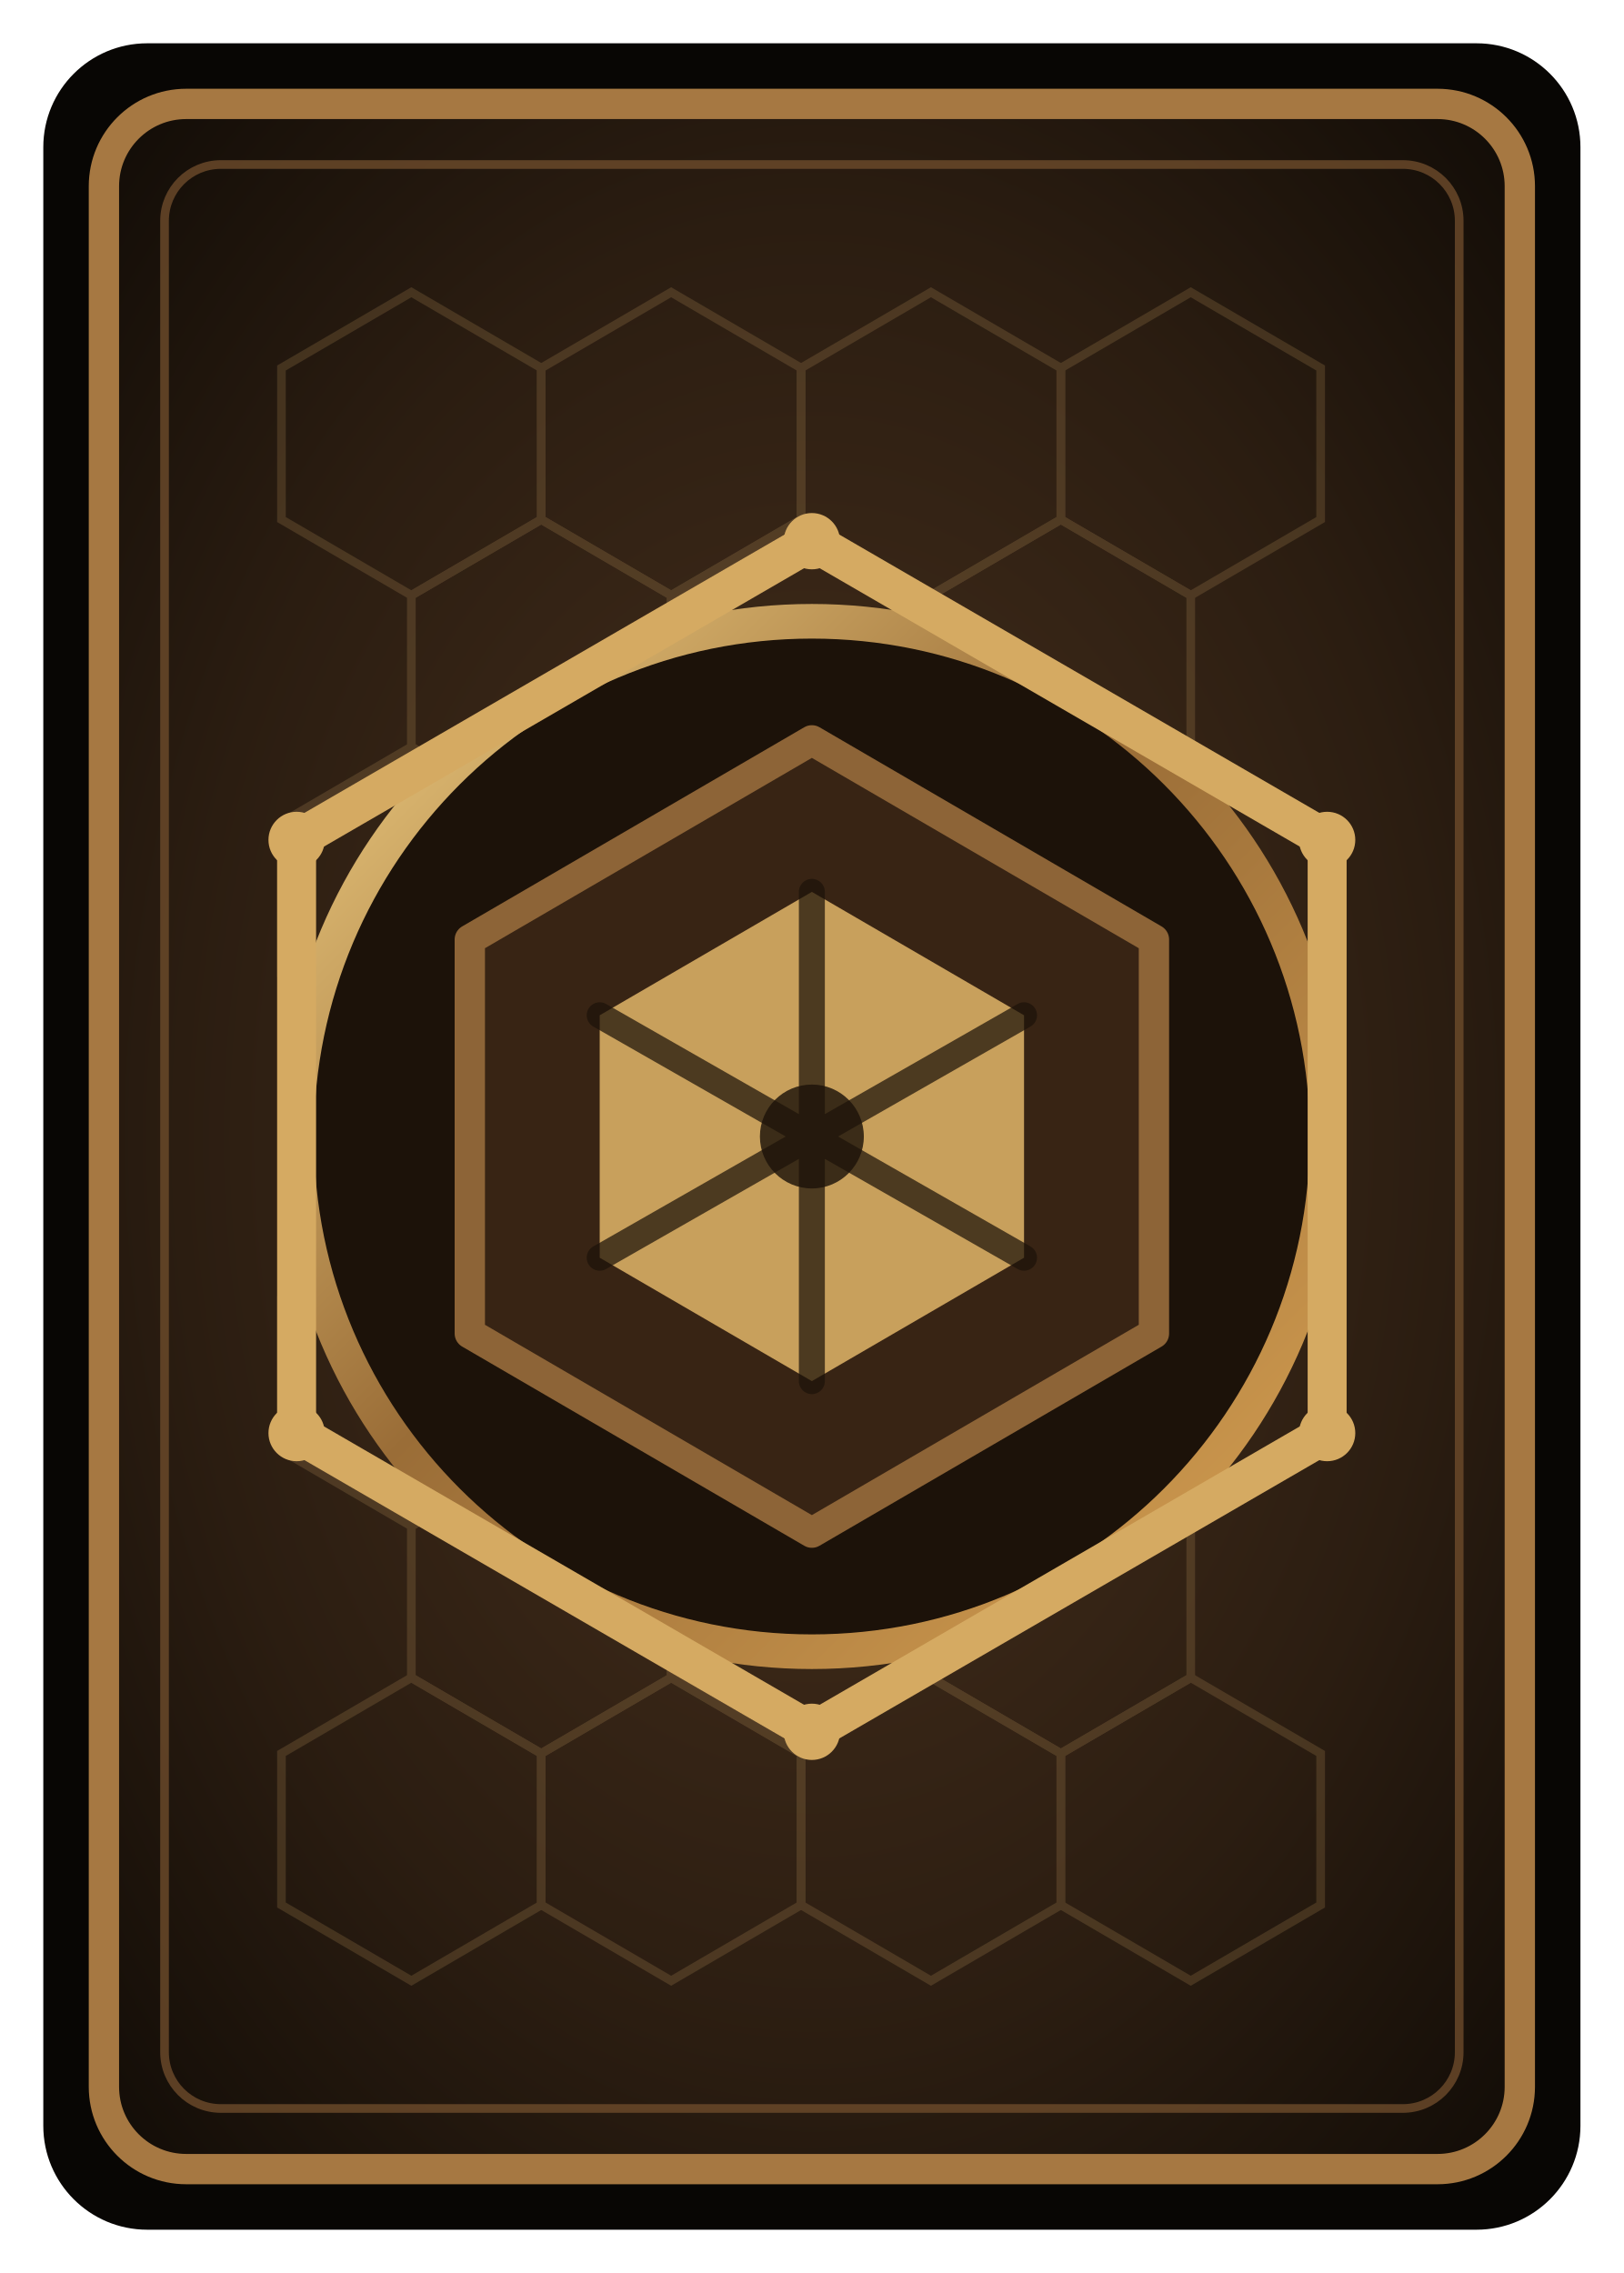
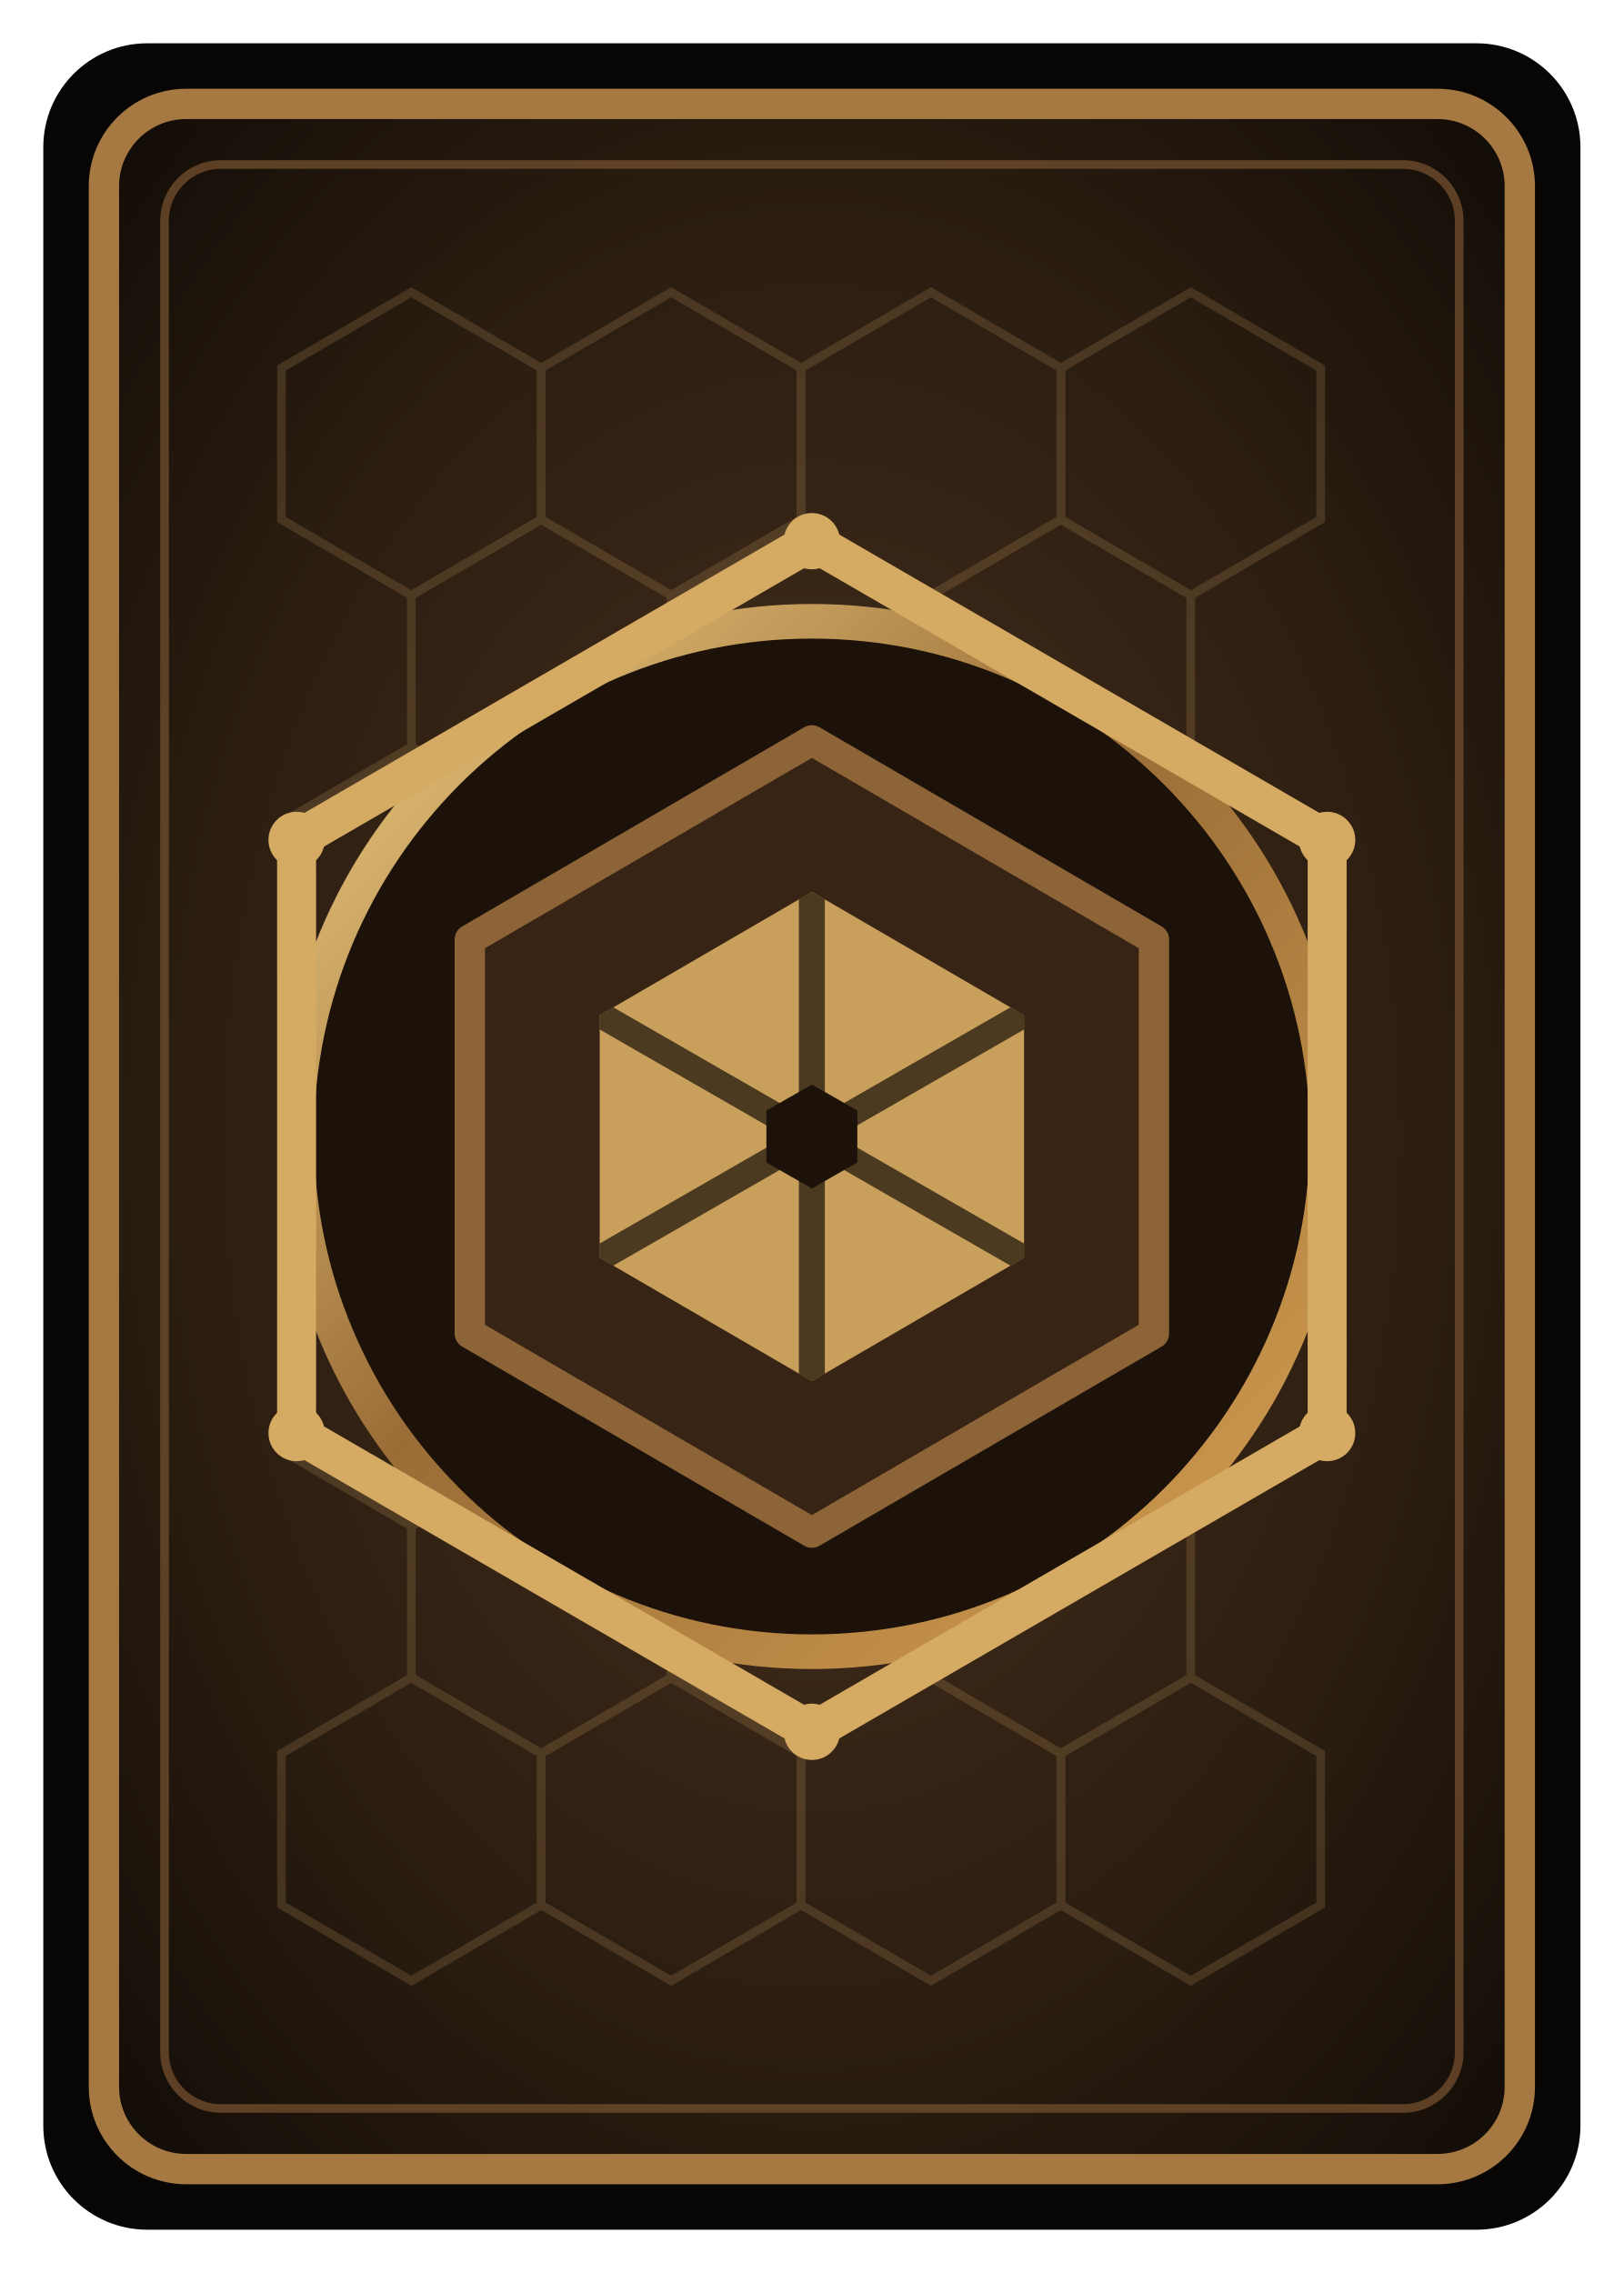
<svg xmlns="http://www.w3.org/2000/svg" width="750" height="1050" viewBox="0 0 750 1050" role="img" aria-labelledby="title desc">
  <defs>
    <radialGradient id="field" cx="50%" cy="50%" r="72%">
      <stop offset="0" stop-color="#4a321e" />
      <stop offset="0.62" stop-color="#2b1d11" />
      <stop offset="1" stop-color="#100b06" />
    </radialGradient>
    <linearGradient id="earth_gold" x1="0" y1="0" x2="1" y2="1">
      <stop offset="0" stop-color="#f0cf83" />
      <stop offset="0.45" stop-color="#9a6d37" />
      <stop offset="1" stop-color="#d6a052" />
    </linearGradient>
+     <clipPath id="cube_clip">
+       <path d="M375 412 L473 469 L473 581 L375 638 L277 581 L277 469 Z" />
+     </clipPath>
  </defs>
  <rect x="20" y="20" width="710" height="1010" rx="48" fill="#080604" />
  <rect x="48" y="48" width="654" height="954" rx="38" fill="url(#field)" stroke="#a67842" stroke-width="14" />
  <rect x="76" y="76" width="598" height="898" rx="26" fill="none" stroke="#6d4b2b" stroke-width="4" opacity="0.8" />
  <g opacity="0.18" stroke="#d7ad6c" stroke-width="4" fill="none">
    <path d="M190 135 L250 170 L250 240 L190 275 L130 240 L130 170 Z" />
    <path d="M310 135 L370 170 L370 240 L310 275 L250 240 L250 170 Z" />
    <path d="M430 135 L490 170 L490 240 L430 275 L370 240 L370 170 Z" />
    <path d="M550 135 L610 170 L610 240 L550 275 L490 240 L490 170 Z" />
    <path d="M250 240 L310 275 L310 345 L250 380 L190 345 L190 275 Z" />
    <path d="M370 240 L430 275 L430 345 L370 380 L310 345 L310 275 Z" />
    <path d="M490 240 L550 275 L550 345 L490 380 L430 345 L430 275 Z" />
    <path d="M190 345 L250 380 L250 450 L190 485 L130 450 L130 380 Z" />
    <path d="M550 345 L610 380 L610 450 L550 485 L490 450 L490 380 Z" />
    <path d="M190 565 L250 600 L250 670 L190 705 L130 670 L130 600 Z" />
    <path d="M550 565 L610 600 L610 670 L550 705 L490 670 L490 600 Z" />
    <path d="M250 670 L310 705 L310 775 L250 810 L190 775 L190 705 Z" />
    <path d="M370 670 L430 705 L430 775 L370 810 L310 775 L310 705 Z" />
    <path d="M490 670 L550 705 L550 775 L490 810 L430 775 L430 705 Z" />
    <path d="M190 775 L250 810 L250 880 L190 915 L130 880 L130 810 Z" />
    <path d="M310 775 L370 810 L370 880 L310 915 L250 880 L250 810 Z" />
    <path d="M430 775 L490 810 L490 880 L430 915 L370 880 L370 810 Z" />
    <path d="M550 775 L610 810 L610 880 L550 915 L490 880 L490 810 Z" />
  </g>
  <circle cx="375" cy="525" r="238" fill="#1c1209" stroke="url(#earth_gold)" stroke-width="16" />
  <path d="M375 250 L613 388 L613 662 L375 800 L137 662 L137 388 Z" fill="none" stroke="#d5aa62" stroke-width="18" stroke-linejoin="round" />
  <path d="M375 342 L533 434 L533 616 L375 708 L217 616 L217 434 Z" fill="#382414" stroke="#8d6437" stroke-width="14" stroke-linejoin="round" />
  <path d="M375 412 L473 469 L473 581 L375 638 L277 581 L277 469 Z" fill="#d5aa62" opacity="0.92" />
-   <path d="M375 412 V638 M277 469 L473 581 M473 469 L277 581" stroke="#1c1209" stroke-width="12" stroke-linecap="round" opacity="0.72" />
-   <circle cx="375" cy="525" r="24" fill="#1c1209" opacity="0.82" />
+   <path d="M375 390 V660 M255 456 L495 594 M495 456 L255 594" clip-path="url(#cube_clip)" stroke="#1c1209" stroke-width="12" opacity="0.72" />
+   <path d="M375 501 L396 513 L396 537 L375 549 L354 537 L354 513 Z" fill="#1c1209" />
  <g fill="#d5aa62">
    <circle cx="375" cy="250" r="13" />
    <circle cx="613" cy="388" r="13" />
    <circle cx="613" cy="662" r="13" />
    <circle cx="375" cy="800" r="13" />
    <circle cx="137" cy="662" r="13" />
    <circle cx="137" cy="388" r="13" />
  </g>
</svg>
